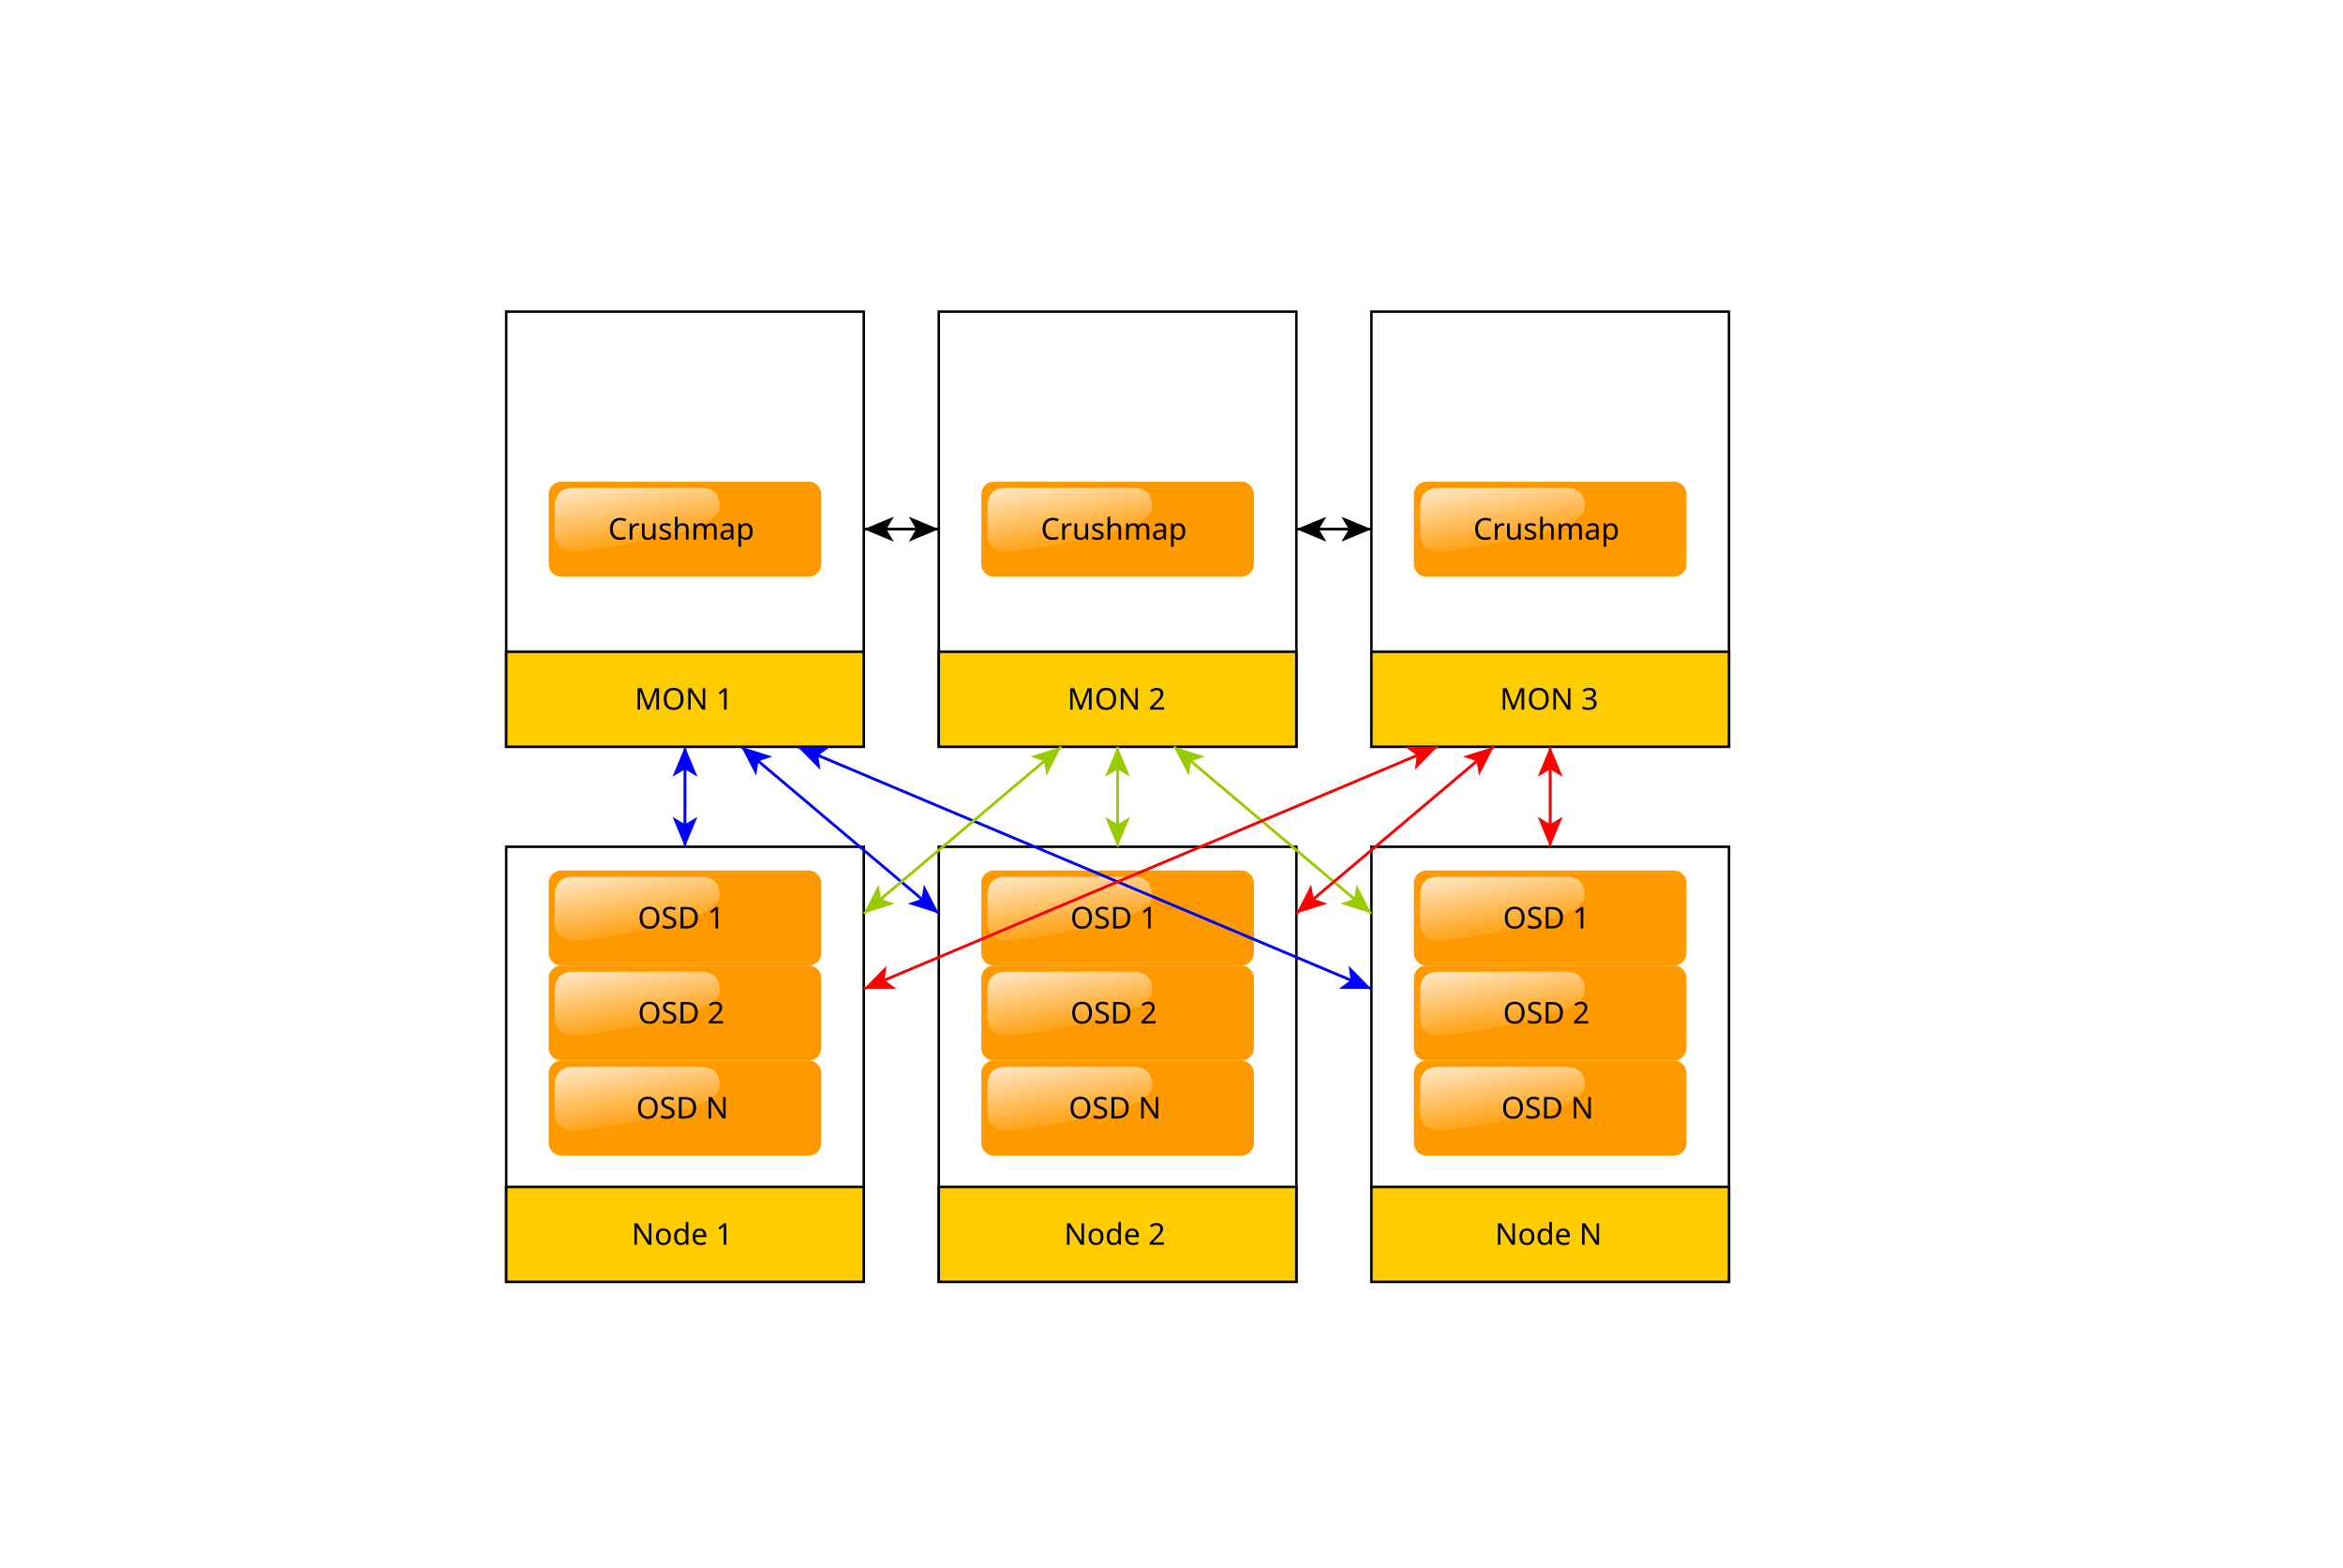
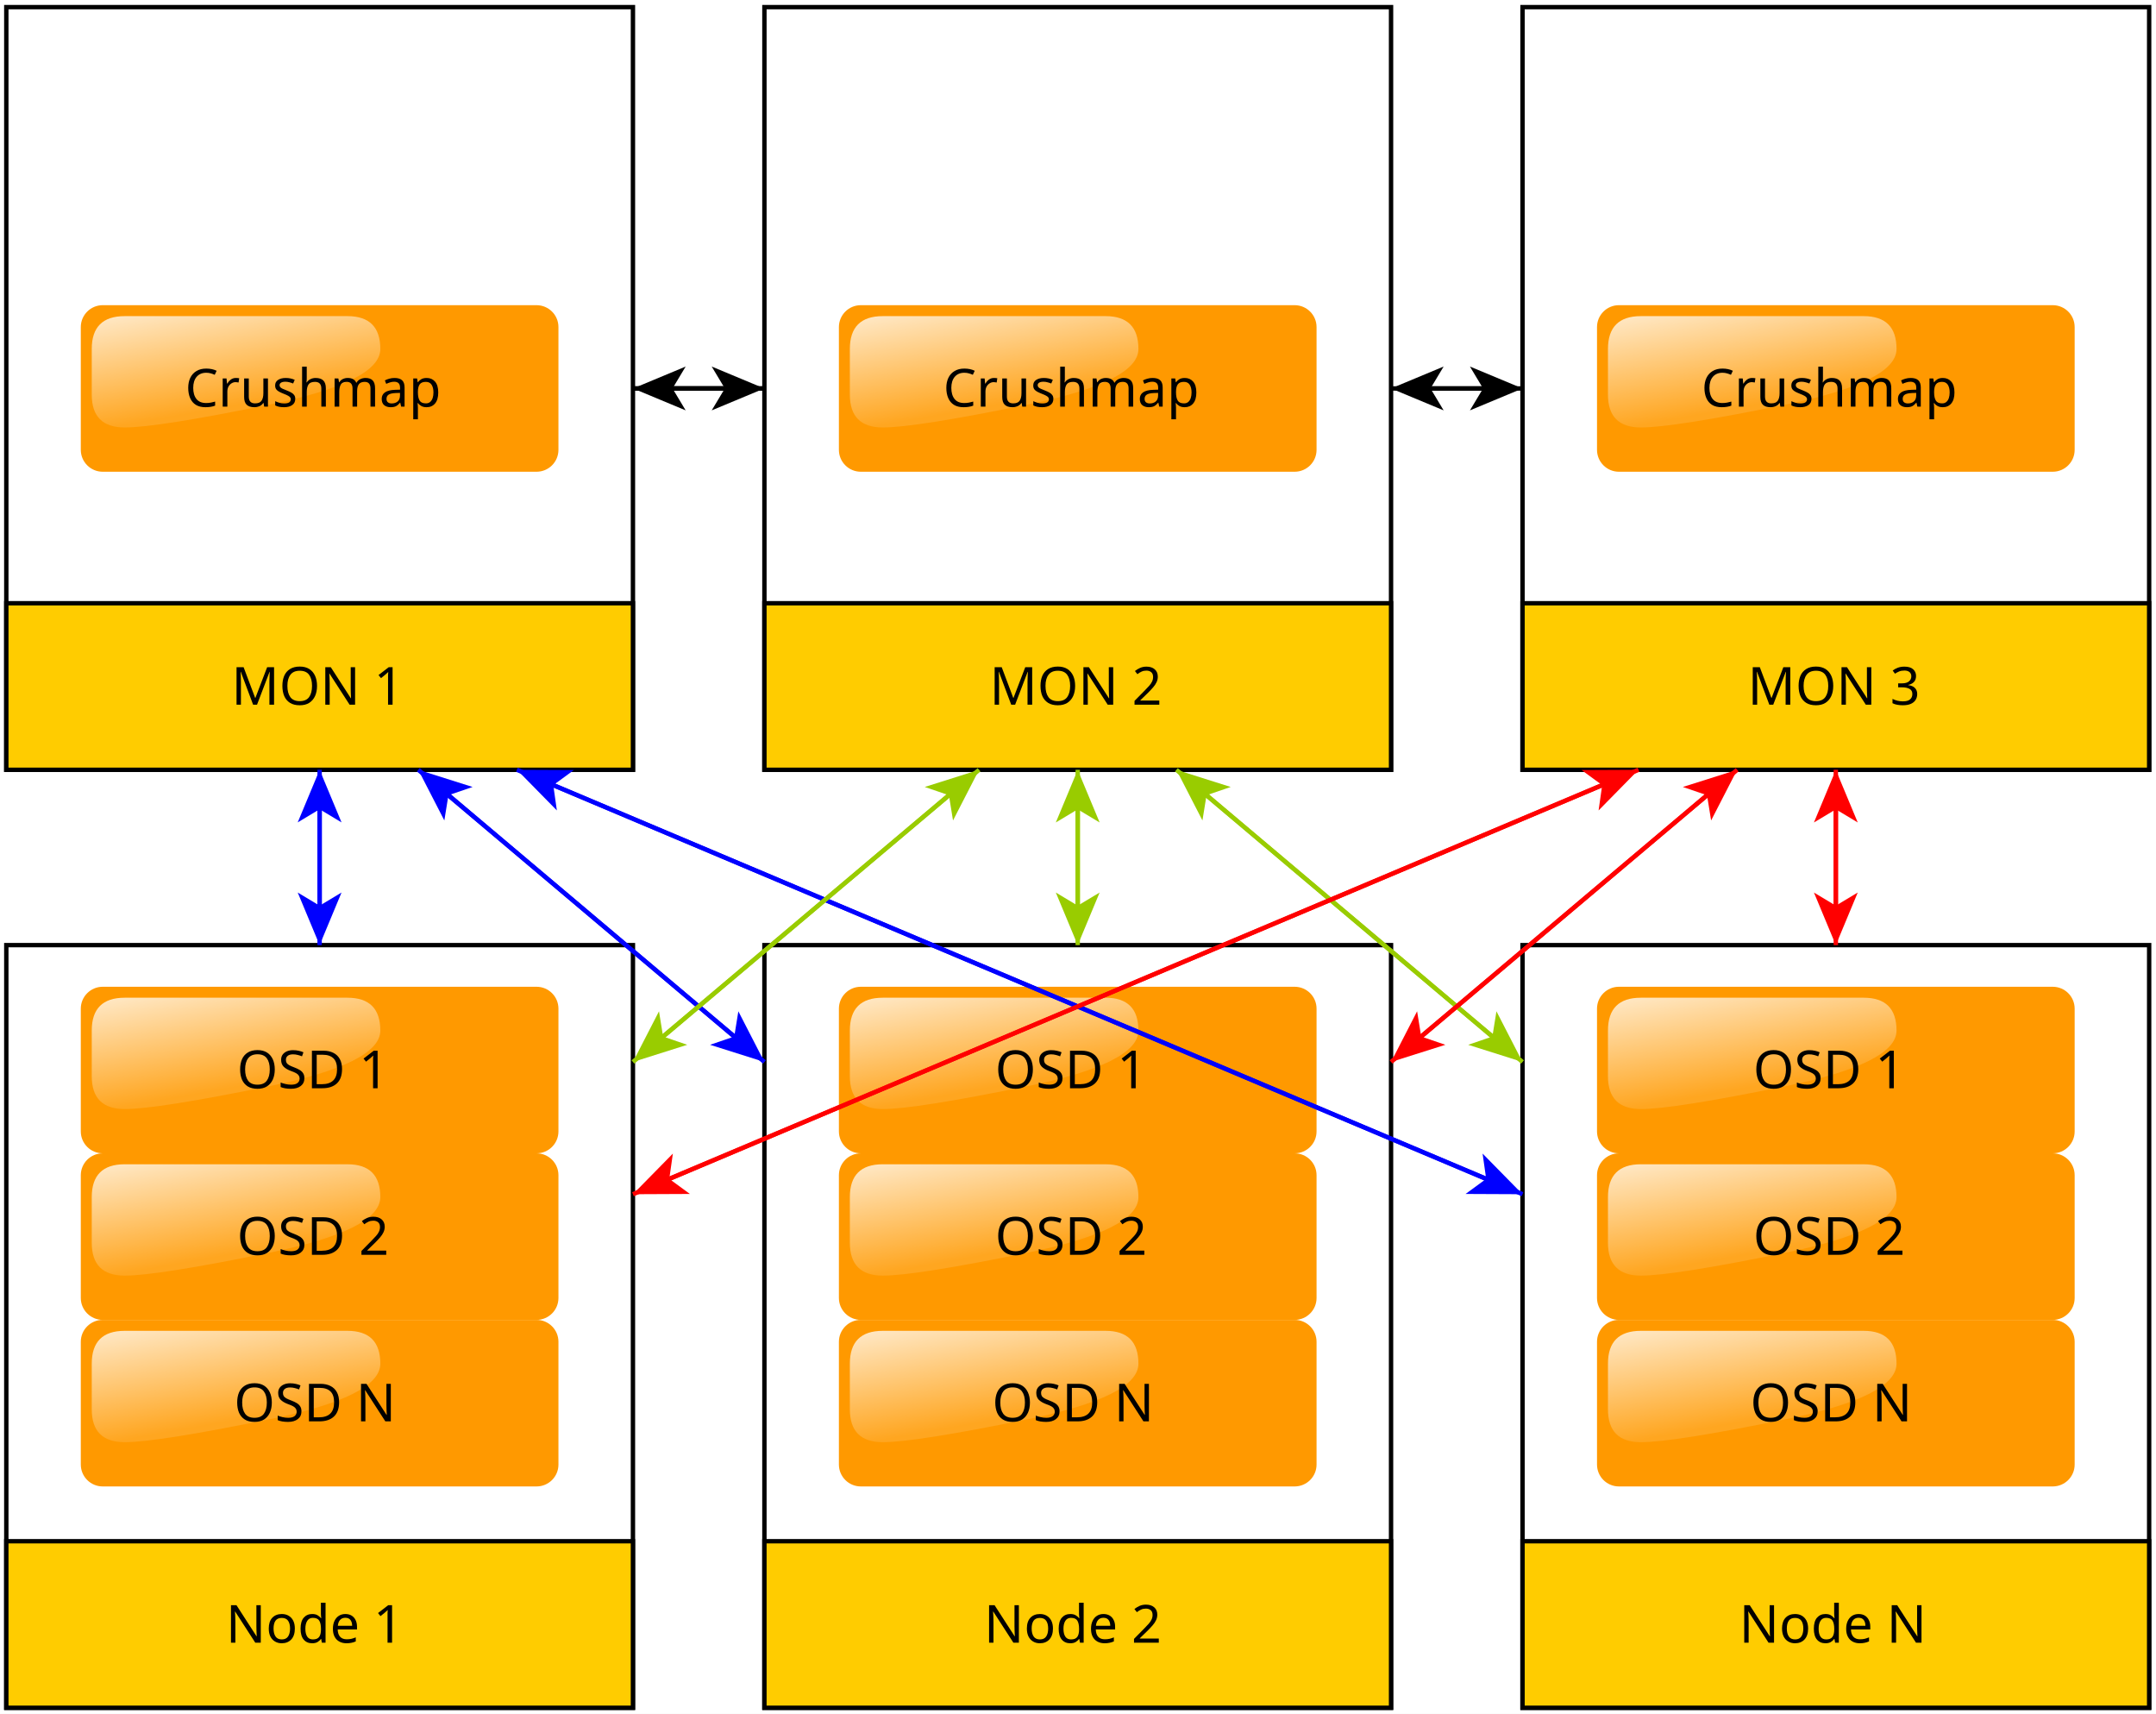
- <svg xmlns="http://www.w3.org/2000/svg" fill-opacity="1" color-rendering="auto" color-interpolation="auto" stroke="black" text-rendering="auto" stroke-linecap="square" width="937" stroke-miterlimit="10" stroke-opacity="1" shape-rendering="auto" fill="black" stroke-dasharray="none" font-weight="normal" stroke-width="1" height="627" font-family="'Dialog'" font-style="normal" stroke-linejoin="miter" font-size="12" stroke-dashoffset="0" image-rendering="auto">
+ <svg xmlns="http://www.w3.org/2000/svg" fill-opacity="1" color-rendering="auto" color-interpolation="auto" stroke="black" text-rendering="auto" stroke-linecap="square" width="492" stroke-miterlimit="10" stroke-opacity="1" shape-rendering="auto" fill="black" stroke-dasharray="none" font-weight="normal" stroke-width="1" height="391" font-family="'Dialog'" font-style="normal" stroke-linejoin="miter" font-size="12" stroke-dashoffset="0" image-rendering="auto">
  <defs id="genericDefs" />
  <g>
    <defs id="defs1">
      <linearGradient x1="49.438" gradientUnits="userSpaceOnUse" x2="54.444" y1="535.125" y2="563.377" id="linearGradient1" spreadMethod="pad">
        <stop stop-opacity="0.863" stop-color="rgb(255,255,255)" offset="0%" />
        <stop stop-opacity="0.126" stop-color="rgb(255,255,255)" offset="100%" />
      </linearGradient>
      <linearGradient x1="49.438" gradientUnits="userSpaceOnUse" x2="54.444" y1="573.125" y2="601.377" id="linearGradient2" spreadMethod="pad">
        <stop stop-opacity="0.863" stop-color="rgb(255,255,255)" offset="0%" />
        <stop stop-opacity="0.126" stop-color="rgb(255,255,255)" offset="100%" />
      </linearGradient>
      <linearGradient x1="49.438" gradientUnits="userSpaceOnUse" x2="54.444" y1="611.125" y2="639.377" id="linearGradient3" spreadMethod="pad">
        <stop stop-opacity="0.863" stop-color="rgb(255,255,255)" offset="0%" />
        <stop stop-opacity="0.126" stop-color="rgb(255,255,255)" offset="100%" />
      </linearGradient>
      <linearGradient x1="222.438" gradientUnits="userSpaceOnUse" x2="227.444" y1="535.125" y2="563.377" id="linearGradient4" spreadMethod="pad">
        <stop stop-opacity="0.863" stop-color="rgb(255,255,255)" offset="0%" />
        <stop stop-opacity="0.126" stop-color="rgb(255,255,255)" offset="100%" />
      </linearGradient>
      <linearGradient x1="222.438" gradientUnits="userSpaceOnUse" x2="227.444" y1="573.125" y2="601.377" id="linearGradient5" spreadMethod="pad">
        <stop stop-opacity="0.863" stop-color="rgb(255,255,255)" offset="0%" />
        <stop stop-opacity="0.126" stop-color="rgb(255,255,255)" offset="100%" />
      </linearGradient>
      <linearGradient x1="222.438" gradientUnits="userSpaceOnUse" x2="227.444" y1="611.125" y2="639.377" id="linearGradient6" spreadMethod="pad">
        <stop stop-opacity="0.863" stop-color="rgb(255,255,255)" offset="0%" />
        <stop stop-opacity="0.126" stop-color="rgb(255,255,255)" offset="100%" />
      </linearGradient>
      <linearGradient x1="395.438" gradientUnits="userSpaceOnUse" x2="400.444" y1="535.125" y2="563.377" id="linearGradient7" spreadMethod="pad">
        <stop stop-opacity="0.863" stop-color="rgb(255,255,255)" offset="0%" />
        <stop stop-opacity="0.126" stop-color="rgb(255,255,255)" offset="100%" />
      </linearGradient>
      <linearGradient x1="395.438" gradientUnits="userSpaceOnUse" x2="400.444" y1="573.125" y2="601.377" id="linearGradient8" spreadMethod="pad">
        <stop stop-opacity="0.863" stop-color="rgb(255,255,255)" offset="0%" />
        <stop stop-opacity="0.126" stop-color="rgb(255,255,255)" offset="100%" />
      </linearGradient>
      <linearGradient x1="395.438" gradientUnits="userSpaceOnUse" x2="400.444" y1="611.125" y2="639.377" id="linearGradient9" spreadMethod="pad">
        <stop stop-opacity="0.863" stop-color="rgb(255,255,255)" offset="0%" />
        <stop stop-opacity="0.126" stop-color="rgb(255,255,255)" offset="100%" />
      </linearGradient>
      <linearGradient x1="49.438" gradientUnits="userSpaceOnUse" x2="54.444" y1="379.625" y2="407.877" id="linearGradient10" spreadMethod="pad">
        <stop stop-opacity="0.863" stop-color="rgb(255,255,255)" offset="0%" />
        <stop stop-opacity="0.126" stop-color="rgb(255,255,255)" offset="100%" />
      </linearGradient>
      <linearGradient x1="222.438" gradientUnits="userSpaceOnUse" x2="227.444" y1="379.625" y2="407.877" id="linearGradient11" spreadMethod="pad">
        <stop stop-opacity="0.863" stop-color="rgb(255,255,255)" offset="0%" />
        <stop stop-opacity="0.126" stop-color="rgb(255,255,255)" offset="100%" />
      </linearGradient>
      <linearGradient x1="395.438" gradientUnits="userSpaceOnUse" x2="400.444" y1="379.625" y2="407.877" id="linearGradient12" spreadMethod="pad">
        <stop stop-opacity="0.863" stop-color="rgb(255,255,255)" offset="0%" />
        <stop stop-opacity="0.126" stop-color="rgb(255,255,255)" offset="100%" />
      </linearGradient>
      <clipPath clipPathUnits="userSpaceOnUse" id="clipPath1">
-         <path d="M0 0 L937 0 L937 627 L0 627 L0 0 Z" />
+         <path d="M0 0 L492 0 L492 391 L0 391 L0 0 Z" />
      </clipPath>
      <clipPath clipPathUnits="userSpaceOnUse" id="clipPath2">
-         <path d="M-170 187 L767 187 L767 814 L-170 814 L-170 187 Z" />
+         <path d="M31 310 L523 310 L523 701 L31 701 L31 310 Z" />
      </clipPath>
    </defs>
-     <g fill="white" text-rendering="geometricPrecision" shape-rendering="geometricPrecision" transform="translate(170,-187)" stroke="white">
-       <rect x="-170" width="937" height="627" y="187" clip-path="url(#clipPath2)" stroke="none" />
-     </g>
-     <g fill="rgb(255,153,0)" text-rendering="geometricPrecision" shape-rendering="geometricPrecision" transform="matrix(1,0,0,1,170,-187)" stroke="rgb(255,153,0)">
+     <g fill="white" text-rendering="geometricPrecision" shape-rendering="geometricPrecision" transform="translate(-31,-310)" stroke="white">
+       <rect x="31" width="492" height="391" y="310" clip-path="url(#clipPath2)" stroke="none" />
+     </g>
+     <g fill="rgb(255,153,0)" text-rendering="geometricPrecision" shape-rendering="geometricPrecision" transform="matrix(1,0,0,1,-31,-310)" stroke="rgb(255,153,0)">
      <rect x="49.438" y="535.125" clip-path="url(#clipPath2)" width="109" rx="5" ry="5" height="38" stroke="none" />
      <path fill="url(#linearGradient1)" d="M51.938 545.125 Q51.938 537.625 59.438 537.625 L110.287 537.625 Q117.787 537.625 117.787 545.125 Q117.787 552.625 92.362 557.825 Q66.938 563.025 59.438 563.025 Q51.938 563.025 51.938 555.525 Z" clip-path="url(#clipPath2)" stroke="none" />
    </g>
-     <g text-rendering="geometricPrecision" stroke-miterlimit="1.45" shape-rendering="geometricPrecision" font-family="sans-serif" transform="matrix(1,0,0,1,170,-187)" stroke-linecap="butt">
+     <g text-rendering="geometricPrecision" stroke-miterlimit="1.45" shape-rendering="geometricPrecision" font-family="sans-serif" transform="matrix(1,0,0,1,-31,-310)" stroke-linecap="butt">
      <text x="85.061" xml:space="preserve" y="558.279" clip-path="url(#clipPath2)" stroke="none">OSD 1</text>
    </g>
-     <g fill="rgb(255,153,0)" text-rendering="geometricPrecision" shape-rendering="geometricPrecision" transform="matrix(1,0,0,1,170,-187)" stroke="rgb(255,153,0)">
+     <g fill="rgb(255,153,0)" text-rendering="geometricPrecision" shape-rendering="geometricPrecision" transform="matrix(1,0,0,1,-31,-310)" stroke="rgb(255,153,0)">
      <rect x="49.438" y="573.125" clip-path="url(#clipPath2)" width="109" rx="5" ry="5" height="38" stroke="none" />
      <path fill="url(#linearGradient2)" d="M51.938 583.125 Q51.938 575.625 59.438 575.625 L110.287 575.625 Q117.787 575.625 117.787 583.125 Q117.787 590.625 92.362 595.825 Q66.938 601.025 59.438 601.025 Q51.938 601.025 51.938 593.525 Z" clip-path="url(#clipPath2)" stroke="none" />
    </g>
-     <g text-rendering="geometricPrecision" stroke-miterlimit="1.45" shape-rendering="geometricPrecision" font-family="sans-serif" transform="matrix(1,0,0,1,170,-187)" stroke-linecap="butt">
+     <g text-rendering="geometricPrecision" stroke-miterlimit="1.45" shape-rendering="geometricPrecision" font-family="sans-serif" transform="matrix(1,0,0,1,-31,-310)" stroke-linecap="butt">
      <text x="85.061" xml:space="preserve" y="596.279" clip-path="url(#clipPath2)" stroke="none">OSD 2</text>
    </g>
-     <g fill="rgb(255,153,0)" text-rendering="geometricPrecision" shape-rendering="geometricPrecision" transform="matrix(1,0,0,1,170,-187)" stroke="rgb(255,153,0)">
+     <g fill="rgb(255,153,0)" text-rendering="geometricPrecision" shape-rendering="geometricPrecision" transform="matrix(1,0,0,1,-31,-310)" stroke="rgb(255,153,0)">
      <rect x="49.438" y="611.125" clip-path="url(#clipPath2)" width="109" rx="5" ry="5" height="38" stroke="none" />
      <path fill="url(#linearGradient3)" d="M51.938 621.125 Q51.938 613.625 59.438 613.625 L110.287 613.625 Q117.787 613.625 117.787 621.125 Q117.787 628.625 92.362 633.825 Q66.938 639.025 59.438 639.025 Q51.938 639.025 51.938 631.525 Z" clip-path="url(#clipPath2)" stroke="none" />
    </g>
-     <g text-rendering="geometricPrecision" stroke-miterlimit="1.45" shape-rendering="geometricPrecision" font-family="sans-serif" transform="matrix(1,0,0,1,170,-187)" stroke-linecap="butt">
+     <g text-rendering="geometricPrecision" stroke-miterlimit="1.45" shape-rendering="geometricPrecision" font-family="sans-serif" transform="matrix(1,0,0,1,-31,-310)" stroke-linecap="butt">
      <text x="84.391" xml:space="preserve" y="634.279" clip-path="url(#clipPath2)" stroke="none">OSD N</text>
    </g>
-     <g text-rendering="geometricPrecision" stroke-miterlimit="1.45" shape-rendering="geometricPrecision" transform="matrix(1,0,0,1,170,-187)" stroke-linecap="butt">
+     <g text-rendering="geometricPrecision" stroke-miterlimit="1.45" shape-rendering="geometricPrecision" transform="matrix(1,0,0,1,-31,-310)" stroke-linecap="butt">
      <rect fill="none" x="32.438" width="143" height="174" y="525.625" clip-path="url(#clipPath2)" />
    </g>
-     <g fill="rgb(255,204,0)" text-rendering="geometricPrecision" shape-rendering="geometricPrecision" transform="matrix(1,0,0,1,170,-187)" stroke="rgb(255,204,0)">
+     <g fill="rgb(255,204,0)" text-rendering="geometricPrecision" shape-rendering="geometricPrecision" transform="matrix(1,0,0,1,-31,-310)" stroke="rgb(255,204,0)">
      <rect x="32.438" width="143" height="38" y="661.625" clip-path="url(#clipPath2)" stroke="none" />
    </g>
-     <g text-rendering="geometricPrecision" stroke-miterlimit="1.45" shape-rendering="geometricPrecision" font-family="sans-serif" transform="matrix(1,0,0,1,170,-187)" stroke-linecap="butt">
+     <g text-rendering="geometricPrecision" stroke-miterlimit="1.45" shape-rendering="geometricPrecision" font-family="sans-serif" transform="matrix(1,0,0,1,-31,-310)" stroke-linecap="butt">
      <text x="82.554" xml:space="preserve" y="684.779" clip-path="url(#clipPath2)" stroke="none">Node 1</text>
      <rect fill="none" x="32.438" width="143" height="38" y="661.625" clip-path="url(#clipPath2)" />
    </g>
-     <g fill="rgb(255,153,0)" text-rendering="geometricPrecision" shape-rendering="geometricPrecision" transform="matrix(1,0,0,1,170,-187)" stroke="rgb(255,153,0)">
+     <g fill="rgb(255,153,0)" text-rendering="geometricPrecision" shape-rendering="geometricPrecision" transform="matrix(1,0,0,1,-31,-310)" stroke="rgb(255,153,0)">
      <rect x="222.438" y="535.125" clip-path="url(#clipPath2)" width="109" rx="5" ry="5" height="38" stroke="none" />
      <path fill="url(#linearGradient4)" d="M224.938 545.125 Q224.938 537.625 232.438 537.625 L283.288 537.625 Q290.788 537.625 290.788 545.125 Q290.788 552.625 265.363 557.825 Q239.938 563.025 232.438 563.025 Q224.938 563.025 224.938 555.525 Z" clip-path="url(#clipPath2)" stroke="none" />
    </g>
-     <g text-rendering="geometricPrecision" stroke-miterlimit="1.45" shape-rendering="geometricPrecision" font-family="sans-serif" transform="matrix(1,0,0,1,170,-187)" stroke-linecap="butt">
+     <g text-rendering="geometricPrecision" stroke-miterlimit="1.45" shape-rendering="geometricPrecision" font-family="sans-serif" transform="matrix(1,0,0,1,-31,-310)" stroke-linecap="butt">
      <text x="258.062" xml:space="preserve" y="558.279" clip-path="url(#clipPath2)" stroke="none">OSD 1</text>
    </g>
-     <g fill="rgb(255,153,0)" text-rendering="geometricPrecision" shape-rendering="geometricPrecision" transform="matrix(1,0,0,1,170,-187)" stroke="rgb(255,153,0)">
+     <g fill="rgb(255,153,0)" text-rendering="geometricPrecision" shape-rendering="geometricPrecision" transform="matrix(1,0,0,1,-31,-310)" stroke="rgb(255,153,0)">
      <rect x="222.438" y="573.125" clip-path="url(#clipPath2)" width="109" rx="5" ry="5" height="38" stroke="none" />
      <path fill="url(#linearGradient5)" d="M224.938 583.125 Q224.938 575.625 232.438 575.625 L283.288 575.625 Q290.788 575.625 290.788 583.125 Q290.788 590.625 265.363 595.825 Q239.938 601.025 232.438 601.025 Q224.938 601.025 224.938 593.525 Z" clip-path="url(#clipPath2)" stroke="none" />
    </g>
-     <g text-rendering="geometricPrecision" stroke-miterlimit="1.45" shape-rendering="geometricPrecision" font-family="sans-serif" transform="matrix(1,0,0,1,170,-187)" stroke-linecap="butt">
+     <g text-rendering="geometricPrecision" stroke-miterlimit="1.45" shape-rendering="geometricPrecision" font-family="sans-serif" transform="matrix(1,0,0,1,-31,-310)" stroke-linecap="butt">
      <text x="258.062" xml:space="preserve" y="596.279" clip-path="url(#clipPath2)" stroke="none">OSD 2</text>
    </g>
-     <g fill="rgb(255,153,0)" text-rendering="geometricPrecision" shape-rendering="geometricPrecision" transform="matrix(1,0,0,1,170,-187)" stroke="rgb(255,153,0)">
+     <g fill="rgb(255,153,0)" text-rendering="geometricPrecision" shape-rendering="geometricPrecision" transform="matrix(1,0,0,1,-31,-310)" stroke="rgb(255,153,0)">
      <rect x="222.438" y="611.125" clip-path="url(#clipPath2)" width="109" rx="5" ry="5" height="38" stroke="none" />
      <path fill="url(#linearGradient6)" d="M224.938 621.125 Q224.938 613.625 232.438 613.625 L283.288 613.625 Q290.788 613.625 290.788 621.125 Q290.788 628.625 265.363 633.825 Q239.938 639.025 232.438 639.025 Q224.938 639.025 224.938 631.525 Z" clip-path="url(#clipPath2)" stroke="none" />
    </g>
-     <g text-rendering="geometricPrecision" stroke-miterlimit="1.45" shape-rendering="geometricPrecision" font-family="sans-serif" transform="matrix(1,0,0,1,170,-187)" stroke-linecap="butt">
+     <g text-rendering="geometricPrecision" stroke-miterlimit="1.45" shape-rendering="geometricPrecision" font-family="sans-serif" transform="matrix(1,0,0,1,-31,-310)" stroke-linecap="butt">
      <text x="257.391" xml:space="preserve" y="634.279" clip-path="url(#clipPath2)" stroke="none">OSD N</text>
    </g>
-     <g text-rendering="geometricPrecision" stroke-miterlimit="1.45" shape-rendering="geometricPrecision" transform="matrix(1,0,0,1,170,-187)" stroke-linecap="butt">
+     <g text-rendering="geometricPrecision" stroke-miterlimit="1.45" shape-rendering="geometricPrecision" transform="matrix(1,0,0,1,-31,-310)" stroke-linecap="butt">
      <rect fill="none" x="205.438" width="143" height="174" y="525.625" clip-path="url(#clipPath2)" />
    </g>
-     <g fill="rgb(255,204,0)" text-rendering="geometricPrecision" shape-rendering="geometricPrecision" transform="matrix(1,0,0,1,170,-187)" stroke="rgb(255,204,0)">
+     <g fill="rgb(255,204,0)" text-rendering="geometricPrecision" shape-rendering="geometricPrecision" transform="matrix(1,0,0,1,-31,-310)" stroke="rgb(255,204,0)">
      <rect x="205.438" width="143" height="38" y="661.625" clip-path="url(#clipPath2)" stroke="none" />
    </g>
-     <g text-rendering="geometricPrecision" stroke-miterlimit="1.45" shape-rendering="geometricPrecision" font-family="sans-serif" transform="matrix(1,0,0,1,170,-187)" stroke-linecap="butt">
+     <g text-rendering="geometricPrecision" stroke-miterlimit="1.45" shape-rendering="geometricPrecision" font-family="sans-serif" transform="matrix(1,0,0,1,-31,-310)" stroke-linecap="butt">
      <text x="255.554" xml:space="preserve" y="684.779" clip-path="url(#clipPath2)" stroke="none">Node 2</text>
      <rect fill="none" x="205.438" width="143" height="38" y="661.625" clip-path="url(#clipPath2)" />
    </g>
-     <g fill="rgb(255,153,0)" text-rendering="geometricPrecision" shape-rendering="geometricPrecision" transform="matrix(1,0,0,1,170,-187)" stroke="rgb(255,153,0)">
+     <g fill="rgb(255,153,0)" text-rendering="geometricPrecision" shape-rendering="geometricPrecision" transform="matrix(1,0,0,1,-31,-310)" stroke="rgb(255,153,0)">
      <rect x="395.438" y="535.125" clip-path="url(#clipPath2)" width="109" rx="5" ry="5" height="38" stroke="none" />
      <path fill="url(#linearGradient7)" d="M397.938 545.125 Q397.938 537.625 405.438 537.625 L456.288 537.625 Q463.788 537.625 463.788 545.125 Q463.788 552.625 438.363 557.825 Q412.938 563.025 405.438 563.025 Q397.938 563.025 397.938 555.525 Z" clip-path="url(#clipPath2)" stroke="none" />
    </g>
-     <g text-rendering="geometricPrecision" stroke-miterlimit="1.45" shape-rendering="geometricPrecision" font-family="sans-serif" transform="matrix(1,0,0,1,170,-187)" stroke-linecap="butt">
+     <g text-rendering="geometricPrecision" stroke-miterlimit="1.45" shape-rendering="geometricPrecision" font-family="sans-serif" transform="matrix(1,0,0,1,-31,-310)" stroke-linecap="butt">
      <text x="431.062" xml:space="preserve" y="558.279" clip-path="url(#clipPath2)" stroke="none">OSD 1</text>
    </g>
-     <g fill="rgb(255,153,0)" text-rendering="geometricPrecision" shape-rendering="geometricPrecision" transform="matrix(1,0,0,1,170,-187)" stroke="rgb(255,153,0)">
+     <g fill="rgb(255,153,0)" text-rendering="geometricPrecision" shape-rendering="geometricPrecision" transform="matrix(1,0,0,1,-31,-310)" stroke="rgb(255,153,0)">
      <rect x="395.438" y="573.125" clip-path="url(#clipPath2)" width="109" rx="5" ry="5" height="38" stroke="none" />
      <path fill="url(#linearGradient8)" d="M397.938 583.125 Q397.938 575.625 405.438 575.625 L456.288 575.625 Q463.788 575.625 463.788 583.125 Q463.788 590.625 438.363 595.825 Q412.938 601.025 405.438 601.025 Q397.938 601.025 397.938 593.525 Z" clip-path="url(#clipPath2)" stroke="none" />
    </g>
-     <g text-rendering="geometricPrecision" stroke-miterlimit="1.45" shape-rendering="geometricPrecision" font-family="sans-serif" transform="matrix(1,0,0,1,170,-187)" stroke-linecap="butt">
+     <g text-rendering="geometricPrecision" stroke-miterlimit="1.45" shape-rendering="geometricPrecision" font-family="sans-serif" transform="matrix(1,0,0,1,-31,-310)" stroke-linecap="butt">
      <text x="431.062" xml:space="preserve" y="596.279" clip-path="url(#clipPath2)" stroke="none">OSD 2</text>
    </g>
-     <g fill="rgb(255,153,0)" text-rendering="geometricPrecision" shape-rendering="geometricPrecision" transform="matrix(1,0,0,1,170,-187)" stroke="rgb(255,153,0)">
+     <g fill="rgb(255,153,0)" text-rendering="geometricPrecision" shape-rendering="geometricPrecision" transform="matrix(1,0,0,1,-31,-310)" stroke="rgb(255,153,0)">
      <rect x="395.438" y="611.125" clip-path="url(#clipPath2)" width="109" rx="5" ry="5" height="38" stroke="none" />
      <path fill="url(#linearGradient9)" d="M397.938 621.125 Q397.938 613.625 405.438 613.625 L456.288 613.625 Q463.788 613.625 463.788 621.125 Q463.788 628.625 438.363 633.825 Q412.938 639.025 405.438 639.025 Q397.938 639.025 397.938 631.525 Z" clip-path="url(#clipPath2)" stroke="none" />
    </g>
-     <g text-rendering="geometricPrecision" stroke-miterlimit="1.45" shape-rendering="geometricPrecision" font-family="sans-serif" transform="matrix(1,0,0,1,170,-187)" stroke-linecap="butt">
+     <g text-rendering="geometricPrecision" stroke-miterlimit="1.45" shape-rendering="geometricPrecision" font-family="sans-serif" transform="matrix(1,0,0,1,-31,-310)" stroke-linecap="butt">
      <text x="430.391" xml:space="preserve" y="634.279" clip-path="url(#clipPath2)" stroke="none">OSD N</text>
    </g>
-     <g text-rendering="geometricPrecision" stroke-miterlimit="1.45" shape-rendering="geometricPrecision" transform="matrix(1,0,0,1,170,-187)" stroke-linecap="butt">
+     <g text-rendering="geometricPrecision" stroke-miterlimit="1.45" shape-rendering="geometricPrecision" transform="matrix(1,0,0,1,-31,-310)" stroke-linecap="butt">
      <rect fill="none" x="378.438" width="143" height="174" y="525.625" clip-path="url(#clipPath2)" />
    </g>
-     <g fill="rgb(255,204,0)" text-rendering="geometricPrecision" shape-rendering="geometricPrecision" transform="matrix(1,0,0,1,170,-187)" stroke="rgb(255,204,0)">
+     <g fill="rgb(255,204,0)" text-rendering="geometricPrecision" shape-rendering="geometricPrecision" transform="matrix(1,0,0,1,-31,-310)" stroke="rgb(255,204,0)">
      <rect x="378.438" width="143" height="38" y="661.625" clip-path="url(#clipPath2)" stroke="none" />
    </g>
-     <g text-rendering="geometricPrecision" stroke-miterlimit="1.45" shape-rendering="geometricPrecision" font-family="sans-serif" transform="matrix(1,0,0,1,170,-187)" stroke-linecap="butt">
+     <g text-rendering="geometricPrecision" stroke-miterlimit="1.45" shape-rendering="geometricPrecision" font-family="sans-serif" transform="matrix(1,0,0,1,-31,-310)" stroke-linecap="butt">
      <text x="427.883" xml:space="preserve" y="684.779" clip-path="url(#clipPath2)" stroke="none">Node N</text>
      <rect fill="none" x="378.438" width="143" height="38" y="661.625" clip-path="url(#clipPath2)" />
    </g>
-     <g fill="rgb(255,153,0)" text-rendering="geometricPrecision" shape-rendering="geometricPrecision" transform="matrix(1,0,0,1,170,-187)" stroke="rgb(255,153,0)">
+     <g fill="rgb(255,153,0)" text-rendering="geometricPrecision" shape-rendering="geometricPrecision" transform="matrix(1,0,0,1,-31,-310)" stroke="rgb(255,153,0)">
      <rect x="49.438" y="379.625" clip-path="url(#clipPath2)" width="109" rx="5" ry="5" height="38" stroke="none" />
      <path fill="url(#linearGradient10)" d="M51.938 389.625 Q51.938 382.125 59.438 382.125 L110.287 382.125 Q117.787 382.125 117.787 389.625 Q117.787 397.125 92.362 402.325 Q66.938 407.525 59.438 407.525 Q51.938 407.525 51.938 400.025 Z" clip-path="url(#clipPath2)" stroke="none" />
    </g>
-     <g text-rendering="geometricPrecision" stroke-miterlimit="1.45" shape-rendering="geometricPrecision" font-family="sans-serif" transform="matrix(1,0,0,1,170,-187)" stroke-linecap="butt">
+     <g text-rendering="geometricPrecision" stroke-miterlimit="1.45" shape-rendering="geometricPrecision" font-family="sans-serif" transform="matrix(1,0,0,1,-31,-310)" stroke-linecap="butt">
      <text x="73.22" xml:space="preserve" y="402.779" clip-path="url(#clipPath2)" stroke="none">Crushmap</text>
    </g>
-     <g text-rendering="geometricPrecision" stroke-miterlimit="1.45" shape-rendering="geometricPrecision" transform="matrix(1,0,0,1,170,-187)" stroke-linecap="butt">
+     <g text-rendering="geometricPrecision" stroke-miterlimit="1.45" shape-rendering="geometricPrecision" transform="matrix(1,0,0,1,-31,-310)" stroke-linecap="butt">
      <rect fill="none" x="32.438" width="143" height="174" y="311.625" clip-path="url(#clipPath2)" />
    </g>
-     <g fill="rgb(255,204,0)" text-rendering="geometricPrecision" shape-rendering="geometricPrecision" transform="matrix(1,0,0,1,170,-187)" stroke="rgb(255,204,0)">
+     <g fill="rgb(255,204,0)" text-rendering="geometricPrecision" shape-rendering="geometricPrecision" transform="matrix(1,0,0,1,-31,-310)" stroke="rgb(255,204,0)">
      <rect x="32.438" width="143" height="38" y="447.625" clip-path="url(#clipPath2)" stroke="none" />
    </g>
-     <g text-rendering="geometricPrecision" stroke-miterlimit="1.45" shape-rendering="geometricPrecision" font-family="sans-serif" transform="matrix(1,0,0,1,170,-187)" stroke-linecap="butt">
+     <g text-rendering="geometricPrecision" stroke-miterlimit="1.45" shape-rendering="geometricPrecision" font-family="sans-serif" transform="matrix(1,0,0,1,-31,-310)" stroke-linecap="butt">
      <text x="83.825" xml:space="preserve" y="470.779" clip-path="url(#clipPath2)" stroke="none">MON 1</text>
      <rect fill="none" x="32.438" width="143" height="38" y="447.625" clip-path="url(#clipPath2)" />
    </g>
-     <g fill="rgb(255,153,0)" text-rendering="geometricPrecision" shape-rendering="geometricPrecision" transform="matrix(1,0,0,1,170,-187)" stroke="rgb(255,153,0)">
+     <g fill="rgb(255,153,0)" text-rendering="geometricPrecision" shape-rendering="geometricPrecision" transform="matrix(1,0,0,1,-31,-310)" stroke="rgb(255,153,0)">
      <rect x="222.438" y="379.625" clip-path="url(#clipPath2)" width="109" rx="5" ry="5" height="38" stroke="none" />
      <path fill="url(#linearGradient11)" d="M224.938 389.625 Q224.938 382.125 232.438 382.125 L283.288 382.125 Q290.788 382.125 290.788 389.625 Q290.788 397.125 265.363 402.325 Q239.938 407.525 232.438 407.525 Q224.938 407.525 224.938 400.025 Z" clip-path="url(#clipPath2)" stroke="none" />
    </g>
-     <g text-rendering="geometricPrecision" stroke-miterlimit="1.45" shape-rendering="geometricPrecision" font-family="sans-serif" transform="matrix(1,0,0,1,170,-187)" stroke-linecap="butt">
+     <g text-rendering="geometricPrecision" stroke-miterlimit="1.45" shape-rendering="geometricPrecision" font-family="sans-serif" transform="matrix(1,0,0,1,-31,-310)" stroke-linecap="butt">
      <text x="246.22" xml:space="preserve" y="402.779" clip-path="url(#clipPath2)" stroke="none">Crushmap</text>
    </g>
-     <g text-rendering="geometricPrecision" stroke-miterlimit="1.45" shape-rendering="geometricPrecision" transform="matrix(1,0,0,1,170,-187)" stroke-linecap="butt">
+     <g text-rendering="geometricPrecision" stroke-miterlimit="1.45" shape-rendering="geometricPrecision" transform="matrix(1,0,0,1,-31,-310)" stroke-linecap="butt">
      <rect fill="none" x="205.438" width="143" height="174" y="311.625" clip-path="url(#clipPath2)" />
    </g>
-     <g fill="rgb(255,204,0)" text-rendering="geometricPrecision" shape-rendering="geometricPrecision" transform="matrix(1,0,0,1,170,-187)" stroke="rgb(255,204,0)">
+     <g fill="rgb(255,204,0)" text-rendering="geometricPrecision" shape-rendering="geometricPrecision" transform="matrix(1,0,0,1,-31,-310)" stroke="rgb(255,204,0)">
      <rect x="205.438" width="143" height="38" y="447.625" clip-path="url(#clipPath2)" stroke="none" />
    </g>
-     <g text-rendering="geometricPrecision" stroke-miterlimit="1.45" shape-rendering="geometricPrecision" font-family="sans-serif" transform="matrix(1,0,0,1,170,-187)" stroke-linecap="butt">
+     <g text-rendering="geometricPrecision" stroke-miterlimit="1.45" shape-rendering="geometricPrecision" font-family="sans-serif" transform="matrix(1,0,0,1,-31,-310)" stroke-linecap="butt">
      <text x="256.825" xml:space="preserve" y="470.779" clip-path="url(#clipPath2)" stroke="none">MON 2</text>
      <rect fill="none" x="205.438" width="143" height="38" y="447.625" clip-path="url(#clipPath2)" />
    </g>
-     <g fill="rgb(255,153,0)" text-rendering="geometricPrecision" shape-rendering="geometricPrecision" transform="matrix(1,0,0,1,170,-187)" stroke="rgb(255,153,0)">
+     <g fill="rgb(255,153,0)" text-rendering="geometricPrecision" shape-rendering="geometricPrecision" transform="matrix(1,0,0,1,-31,-310)" stroke="rgb(255,153,0)">
      <rect x="395.438" y="379.625" clip-path="url(#clipPath2)" width="109" rx="5" ry="5" height="38" stroke="none" />
      <path fill="url(#linearGradient12)" d="M397.938 389.625 Q397.938 382.125 405.438 382.125 L456.288 382.125 Q463.788 382.125 463.788 389.625 Q463.788 397.125 438.363 402.325 Q412.938 407.525 405.438 407.525 Q397.938 407.525 397.938 400.025 Z" clip-path="url(#clipPath2)" stroke="none" />
    </g>
-     <g text-rendering="geometricPrecision" stroke-miterlimit="1.45" shape-rendering="geometricPrecision" font-family="sans-serif" transform="matrix(1,0,0,1,170,-187)" stroke-linecap="butt">
+     <g text-rendering="geometricPrecision" stroke-miterlimit="1.45" shape-rendering="geometricPrecision" font-family="sans-serif" transform="matrix(1,0,0,1,-31,-310)" stroke-linecap="butt">
      <text x="419.22" xml:space="preserve" y="402.779" clip-path="url(#clipPath2)" stroke="none">Crushmap</text>
    </g>
-     <g text-rendering="geometricPrecision" stroke-miterlimit="1.45" shape-rendering="geometricPrecision" transform="matrix(1,0,0,1,170,-187)" stroke-linecap="butt">
+     <g text-rendering="geometricPrecision" stroke-miterlimit="1.45" shape-rendering="geometricPrecision" transform="matrix(1,0,0,1,-31,-310)" stroke-linecap="butt">
      <rect fill="none" x="378.438" width="143" height="174" y="311.625" clip-path="url(#clipPath2)" />
    </g>
-     <g fill="rgb(255,204,0)" text-rendering="geometricPrecision" shape-rendering="geometricPrecision" transform="matrix(1,0,0,1,170,-187)" stroke="rgb(255,204,0)">
+     <g fill="rgb(255,204,0)" text-rendering="geometricPrecision" shape-rendering="geometricPrecision" transform="matrix(1,0,0,1,-31,-310)" stroke="rgb(255,204,0)">
      <rect x="378.438" width="143" height="38" y="447.625" clip-path="url(#clipPath2)" stroke="none" />
    </g>
-     <g text-rendering="geometricPrecision" stroke-miterlimit="1.45" shape-rendering="geometricPrecision" font-family="sans-serif" transform="matrix(1,0,0,1,170,-187)" stroke-linecap="butt">
+     <g text-rendering="geometricPrecision" stroke-miterlimit="1.45" shape-rendering="geometricPrecision" font-family="sans-serif" transform="matrix(1,0,0,1,-31,-310)" stroke-linecap="butt">
      <text x="429.825" xml:space="preserve" y="470.779" clip-path="url(#clipPath2)" stroke="none">MON 3</text>
      <rect fill="none" x="378.438" width="143" height="38" y="447.625" clip-path="url(#clipPath2)" />
      <path fill="none" d="M103.938 525.625 L103.938 493.625" clip-path="url(#clipPath2)" stroke="blue" />
      <path fill="blue" d="M103.938 485.625 L98.938 497.625 L103.938 494.625 L108.938 497.625 Z" clip-path="url(#clipPath2)" stroke="none" />
      <path fill="none" d="M205.438 552.284 L132.565 490.785" clip-path="url(#clipPath2)" stroke="blue" />
      <path fill="blue" d="M126.451 485.625 L132.397 497.185 L133.329 491.43 L138.847 489.543 Z" clip-path="url(#clipPath2)" stroke="none" />
      <path fill="none" d="M378.438 582.455 L156.336 488.735" clip-path="url(#clipPath2)" stroke="blue" />
      <path fill="blue" d="M148.965 485.625 L158.077 494.897 L157.257 489.124 L161.965 485.684 Z" clip-path="url(#clipPath2)" stroke="none" />
      <path fill="none" d="M103.938 485.625 L103.938 517.625" clip-path="url(#clipPath2)" stroke="blue" />
      <path fill="blue" d="M103.938 525.625 L108.938 513.625 L103.938 516.625 L98.938 513.625 Z" clip-path="url(#clipPath2)" stroke="none" />
      <path fill="none" d="M126.451 485.625 L199.324 547.124" clip-path="url(#clipPath2)" stroke="blue" />
      <path fill="blue" d="M205.438 552.284 L199.492 540.723 L198.56 546.479 L193.042 548.366 Z" clip-path="url(#clipPath2)" stroke="none" />
      <path fill="none" d="M148.965 485.625 L371.067 579.344" clip-path="url(#clipPath2)" stroke="blue" />
      <path fill="blue" d="M378.438 582.455 L369.325 573.183 L370.146 578.956 L365.438 582.396 Z" clip-path="url(#clipPath2)" stroke="none" />
      <path fill="none" d="M175.438 398.625 L197.41 398.625" clip-path="url(#clipPath2)" />
      <path d="M205.41 398.625 L193.41 393.625 L196.41 398.625 L193.41 403.625 Z" clip-path="url(#clipPath2)" stroke="none" />
      <path fill="none" d="M205.438 398.625 L175.438 398.625" clip-path="url(#clipPath2)" />
      <path fill="none" d="M205.438 398.625 L183.47 398.625" clip-path="url(#clipPath2)" />
      <path d="M175.47 398.625 L187.47 403.625 L184.47 398.625 L187.47 393.625 Z" clip-path="url(#clipPath2)" stroke="none" />
      <path fill="none" d="M276.938 525.625 L276.938 493.642" clip-path="url(#clipPath2)" stroke="rgb(153,204,0)" />
      <path fill="rgb(153,204,0)" d="M276.938 485.642 L271.938 497.642 L276.938 494.642 L281.938 497.642 Z" clip-path="url(#clipPath2)" stroke="none" />
      <path fill="none" d="M378.438 552.284 L305.565 490.785" clip-path="url(#clipPath2)" stroke="rgb(153,204,0)" />
      <path fill="rgb(153,204,0)" d="M299.451 485.625 L305.397 497.185 L306.329 491.43 L311.847 489.543 Z" clip-path="url(#clipPath2)" stroke="none" />
      <path fill="none" d="M175.438 552.284 L248.31 490.785" clip-path="url(#clipPath2)" stroke="rgb(153,204,0)" />
      <path fill="rgb(153,204,0)" d="M254.424 485.625 L242.028 489.543 L247.546 491.43 L248.478 497.185 Z" clip-path="url(#clipPath2)" stroke="none" />
      <path fill="none" d="M276.938 485.625 L276.938 517.625" clip-path="url(#clipPath2)" stroke="rgb(153,204,0)" />
      <path fill="rgb(153,204,0)" d="M276.938 525.625 L281.938 513.625 L276.938 516.625 L271.938 513.625 Z" clip-path="url(#clipPath2)" stroke="none" />
      <path fill="none" d="M299.451 485.625 L372.324 547.124" clip-path="url(#clipPath2)" stroke="rgb(153,204,0)" />
      <path fill="rgb(153,204,0)" d="M378.438 552.284 L372.491 540.723 L371.56 546.479 L366.042 548.366 Z" clip-path="url(#clipPath2)" stroke="none" />
      <path fill="none" d="M254.424 485.625 L181.551 547.124" clip-path="url(#clipPath2)" stroke="rgb(153,204,0)" />
      <path fill="rgb(153,204,0)" d="M175.438 552.284 L187.833 548.366 L182.315 546.479 L181.383 540.723 Z" clip-path="url(#clipPath2)" stroke="none" />
      <path fill="none" d="M348.438 398.625 L370.438 398.625" clip-path="url(#clipPath2)" />
      <path d="M378.438 398.625 L366.438 393.625 L369.438 398.625 L366.438 403.625 Z" clip-path="url(#clipPath2)" stroke="none" />
      <path fill="none" d="M378.438 398.625 L356.438 398.625" clip-path="url(#clipPath2)" />
      <path d="M348.438 398.625 L360.438 403.625 L357.438 398.625 L360.438 393.625 Z" clip-path="url(#clipPath2)" stroke="none" />
      <path fill="none" d="M449.938 525.625 L449.938 493.646" clip-path="url(#clipPath2)" stroke="red" />
      <path fill="red" d="M449.938 485.646 L444.938 497.646 L449.938 494.646 L454.938 497.646 Z" clip-path="url(#clipPath2)" stroke="none" />
      <path fill="none" d="M348.438 552.284 L421.31 490.785" clip-path="url(#clipPath2)" stroke="red" />
      <path fill="red" d="M427.424 485.625 L415.028 489.543 L420.546 491.43 L421.478 497.185 Z" clip-path="url(#clipPath2)" stroke="none" />
      <path fill="none" d="M175.438 582.455 L397.539 488.735" clip-path="url(#clipPath2)" stroke="red" />
      <path fill="red" d="M404.91 485.625 L391.91 485.684 L396.618 489.124 L395.798 494.897 Z" clip-path="url(#clipPath2)" stroke="none" />
      <path fill="none" d="M449.938 485.625 L449.938 517.625" clip-path="url(#clipPath2)" stroke="red" />
      <path fill="red" d="M449.938 525.625 L454.938 513.625 L449.938 516.625 L444.938 513.625 Z" clip-path="url(#clipPath2)" stroke="none" />
      <path fill="none" d="M427.424 485.625 L354.551 547.124" clip-path="url(#clipPath2)" stroke="red" />
      <path fill="red" d="M348.438 552.284 L360.833 548.366 L355.315 546.479 L354.384 540.723 Z" clip-path="url(#clipPath2)" stroke="none" />
      <path fill="none" d="M404.91 485.625 L182.808 579.344" clip-path="url(#clipPath2)" stroke="red" />
      <path fill="red" d="M175.438 582.455 L188.437 582.396 L183.73 578.956 L184.55 573.183 Z" clip-path="url(#clipPath2)" stroke="none" />
    </g>
  </g>
</svg>
